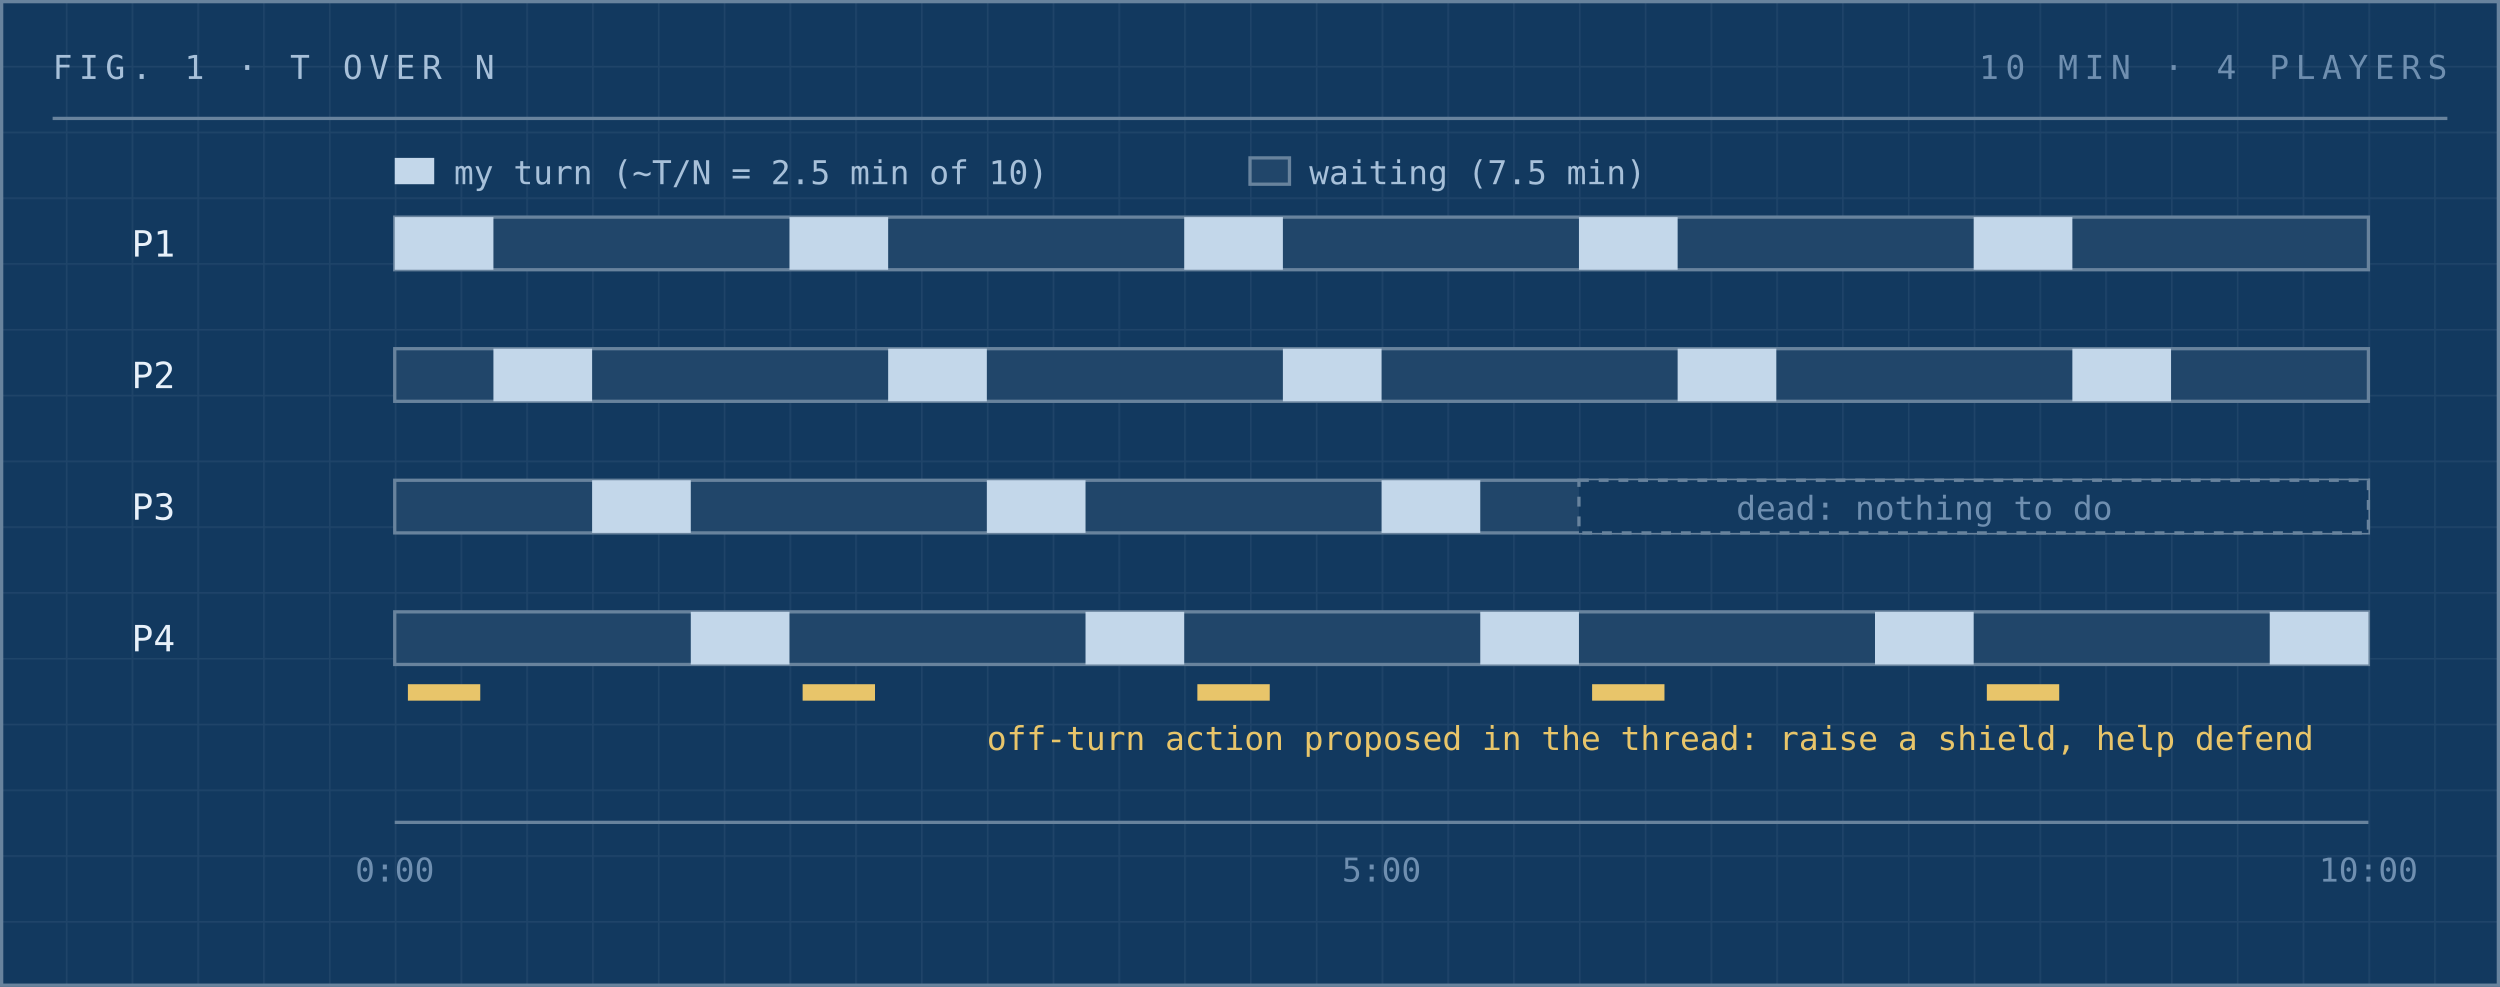
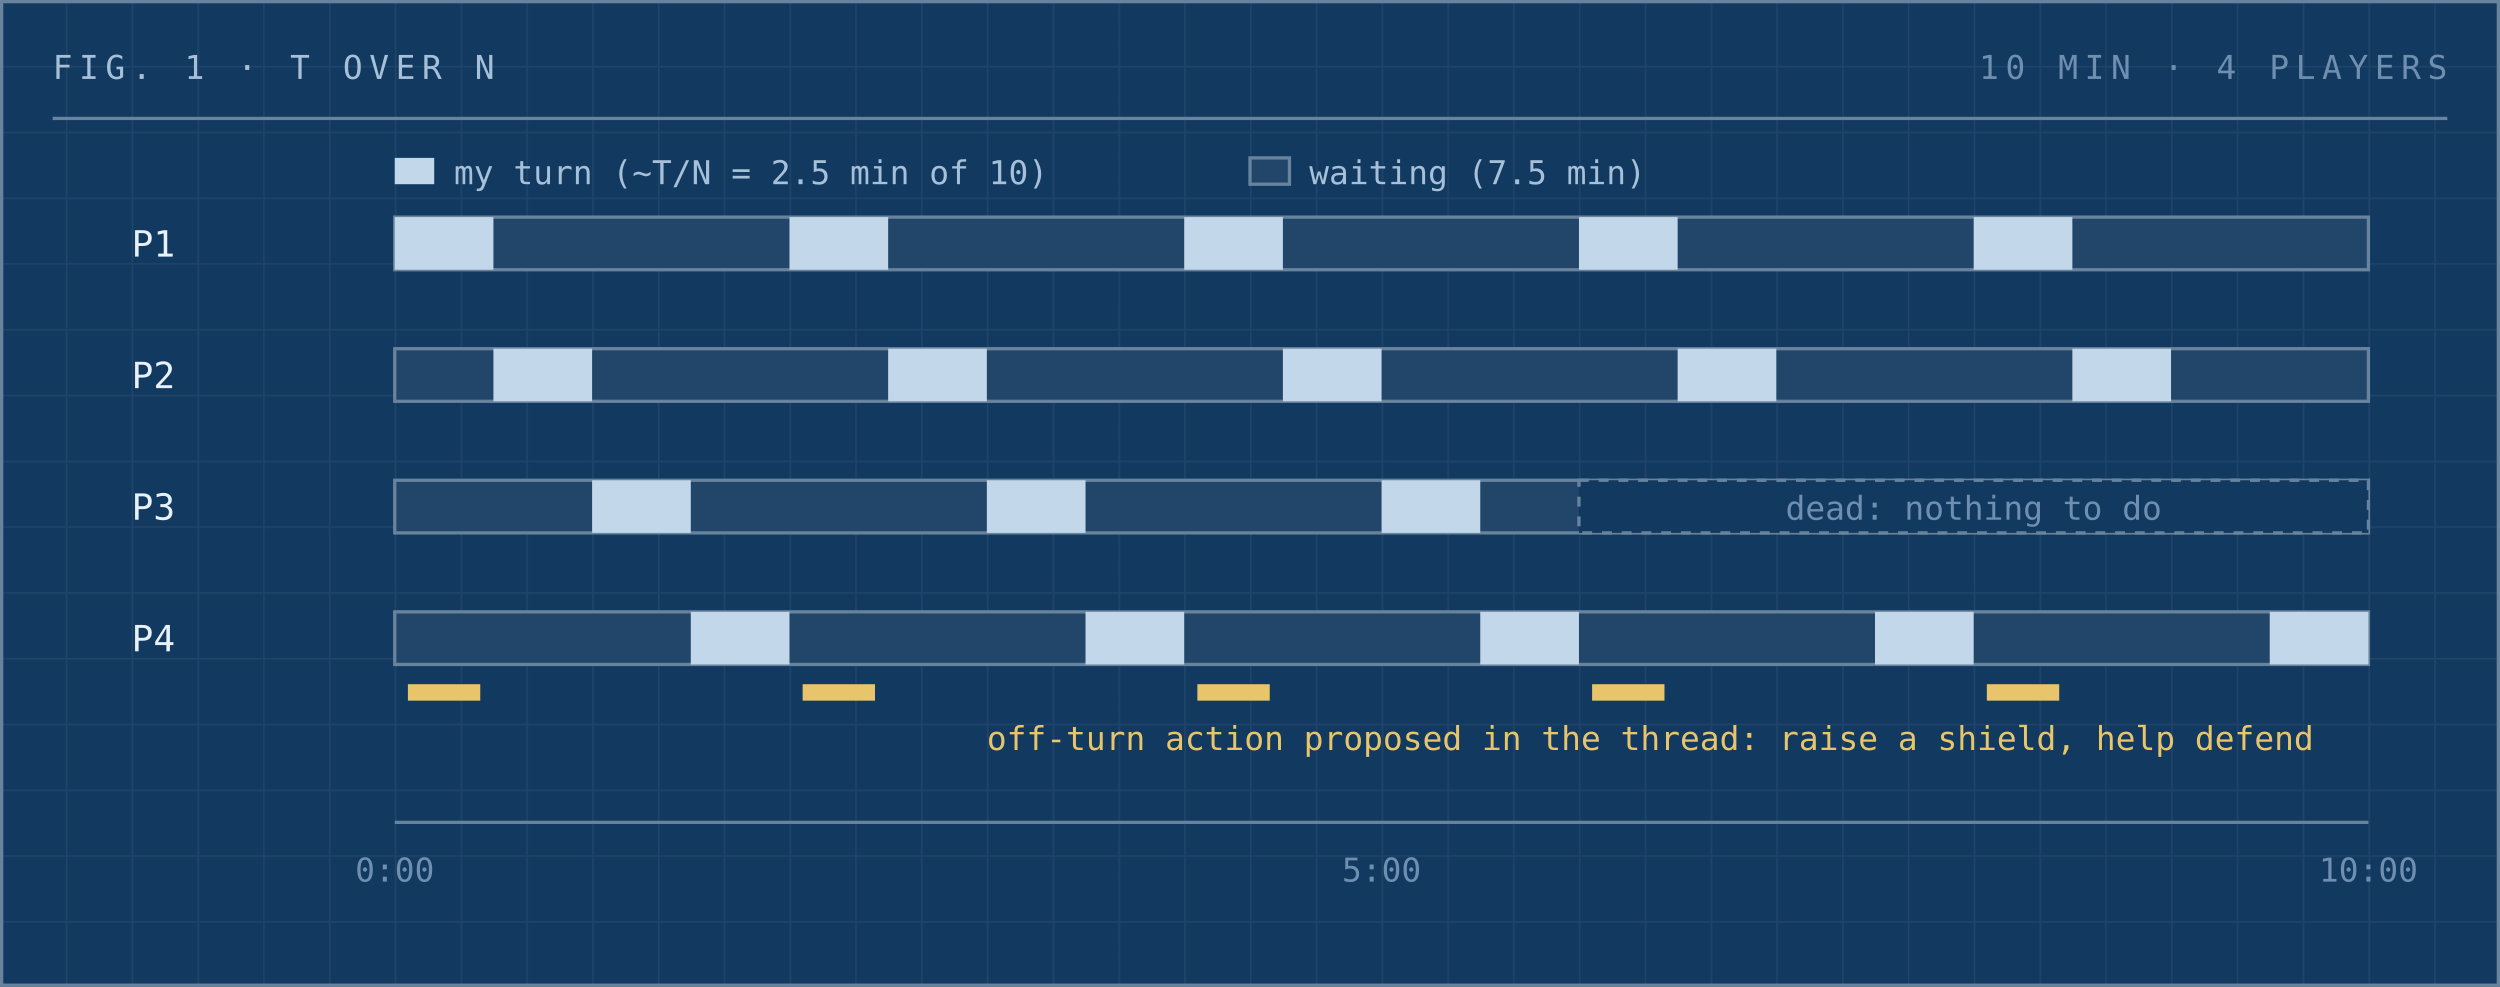
<svg xmlns="http://www.w3.org/2000/svg" viewBox="0 0 760 300" style="width:100%;height:auto;max-width:760px;display:block" font-family="ui-monospace, SFMono-Regular, Menlo, monospace">
  <defs>
    <pattern id="grid" width="20" height="20" patternUnits="userSpaceOnUse">
      <path d="M20 0 H0 V20" fill="none" stroke="#385a7b" stroke-opacity="0.35" stroke-width="1" />
    </pattern>
  </defs>
  <rect width="760" height="300" fill="#12395f" />
  <rect width="760" height="300" fill="url(#grid)" />
  <rect x="0.5" y="0.5" width="759" height="299" fill="none" stroke="#68839d" />
  <text x="16" y="24" fill="#a7c0d9" font-size="10" letter-spacing="2">FIG. 1 · T OVER N</text>
  <text x="744" y="24" fill="#6f8fb0" font-size="10" letter-spacing="2" text-anchor="end">10 MIN · 4 PLAYERS</text>
  <line x1="16" y1="36" x2="744" y2="36" stroke="#68839d" />
  <line x1="120" y1="250" x2="720" y2="250" stroke="#68839d" />
  <text x="120" y="268" fill="#6f8fb0" font-size="10" text-anchor="middle">0:00</text>
  <text x="420" y="268" fill="#6f8fb0" font-size="10" text-anchor="middle">5:00</text>
  <text x="720" y="268" fill="#6f8fb0" font-size="10" text-anchor="middle">10:00</text>
  <text x="40" y="78" fill="#e8f1fa" font-size="11">P1</text>
  <rect x="120" y="66" width="600" height="16" fill="#21466a" stroke="#68839d" />
  <rect x="120" y="66" width="30" height="16" fill="#c3d7ea" />
  <rect x="240" y="66" width="30" height="16" fill="#c3d7ea" />
  <rect x="360" y="66" width="30" height="16" fill="#c3d7ea" />
  <rect x="480" y="66" width="30" height="16" fill="#c3d7ea" />
  <rect x="600" y="66" width="30" height="16" fill="#c3d7ea" />
  <text x="40" y="118" fill="#e8f1fa" font-size="11">P2</text>
  <rect x="120" y="106" width="600" height="16" fill="#21466a" stroke="#68839d" />
  <rect x="150" y="106" width="30" height="16" fill="#c3d7ea" />
  <rect x="270" y="106" width="30" height="16" fill="#c3d7ea" />
  <rect x="390" y="106" width="30" height="16" fill="#c3d7ea" />
  <rect x="510" y="106" width="30" height="16" fill="#c3d7ea" />
  <rect x="630" y="106" width="30" height="16" fill="#c3d7ea" />
  <text x="40" y="158" fill="#e8f1fa" font-size="11">P3</text>
  <rect x="120" y="146" width="600" height="16" fill="#21466a" stroke="#68839d" />
  <rect x="180" y="146" width="30" height="16" fill="#c3d7ea" />
  <rect x="300" y="146" width="30" height="16" fill="#c3d7ea" />
  <rect x="420" y="146" width="30" height="16" fill="#c3d7ea" />
  <rect x="480" y="146" width="240" height="16" fill="#12395f" stroke="#68839d" stroke-dasharray="3 3" />
-   <text x="585" y="158" fill="#6f8fb0" font-size="10" text-anchor="middle">dead: nothing to do</text>
+   <text x="600" y="158" fill="#6f8fb0" font-size="10" text-anchor="middle">dead: nothing to do</text>
  <text x="40" y="198" fill="#e8f1fa" font-size="11">P4</text>
  <rect x="120" y="186" width="600" height="16" fill="#21466a" stroke="#68839d" />
  <rect x="210" y="186" width="30" height="16" fill="#c3d7ea" />
  <rect x="330" y="186" width="30" height="16" fill="#c3d7ea" />
  <rect x="450" y="186" width="30" height="16" fill="#c3d7ea" />
  <rect x="570" y="186" width="30" height="16" fill="#c3d7ea" />
  <rect x="690" y="186" width="30" height="16" fill="#c3d7ea" />
  <rect x="124" y="208" width="22" height="5" fill="#e8c56a" />
  <rect x="244" y="208" width="22" height="5" fill="#e8c56a" />
  <rect x="364" y="208" width="22" height="5" fill="#e8c56a" />
  <rect x="484" y="208" width="22" height="5" fill="#e8c56a" />
  <rect x="604" y="208" width="22" height="5" fill="#e8c56a" />
  <text x="300" y="228" fill="#e8c56a" font-size="10">off-turn action proposed in the thread: raise a shield, help defend</text>
  <rect x="120" y="48" width="12" height="8" fill="#c3d7ea" />
  <text x="138" y="56" fill="#a7c0d9" font-size="10">my turn (~T/N = 2.5 min of 10)</text>
  <rect x="380" y="48" width="12" height="8" fill="#21466a" stroke="#68839d" />
  <text x="398" y="56" fill="#a7c0d9" font-size="10">waiting (7.5 min)</text>
</svg>
